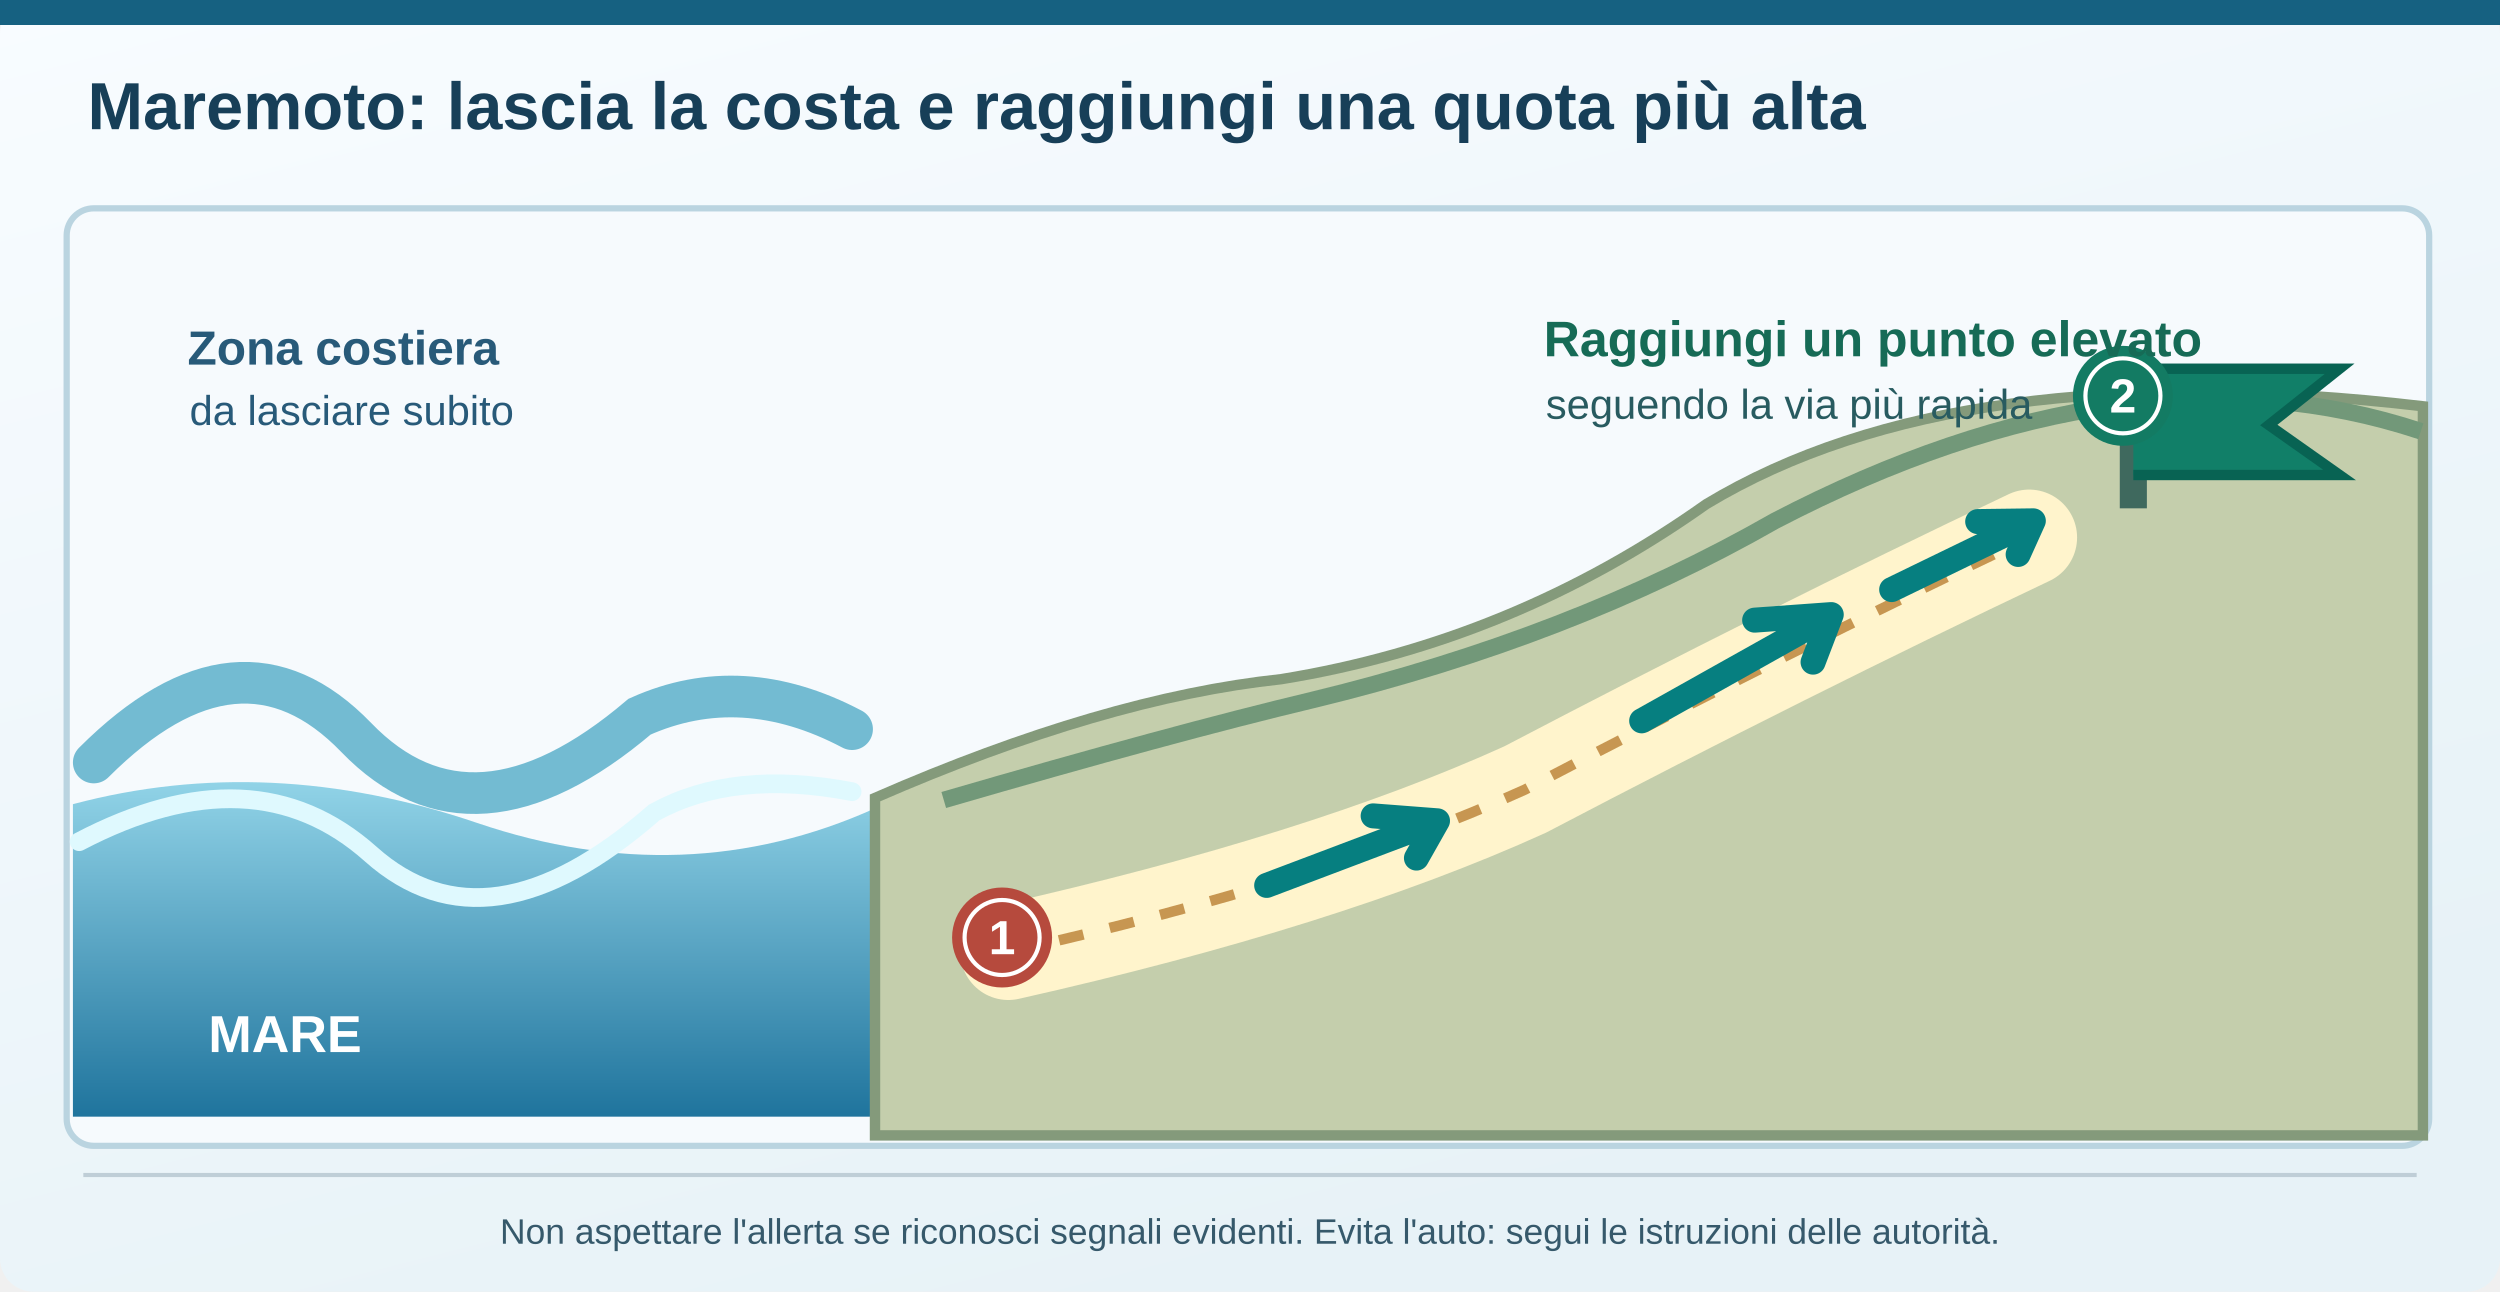
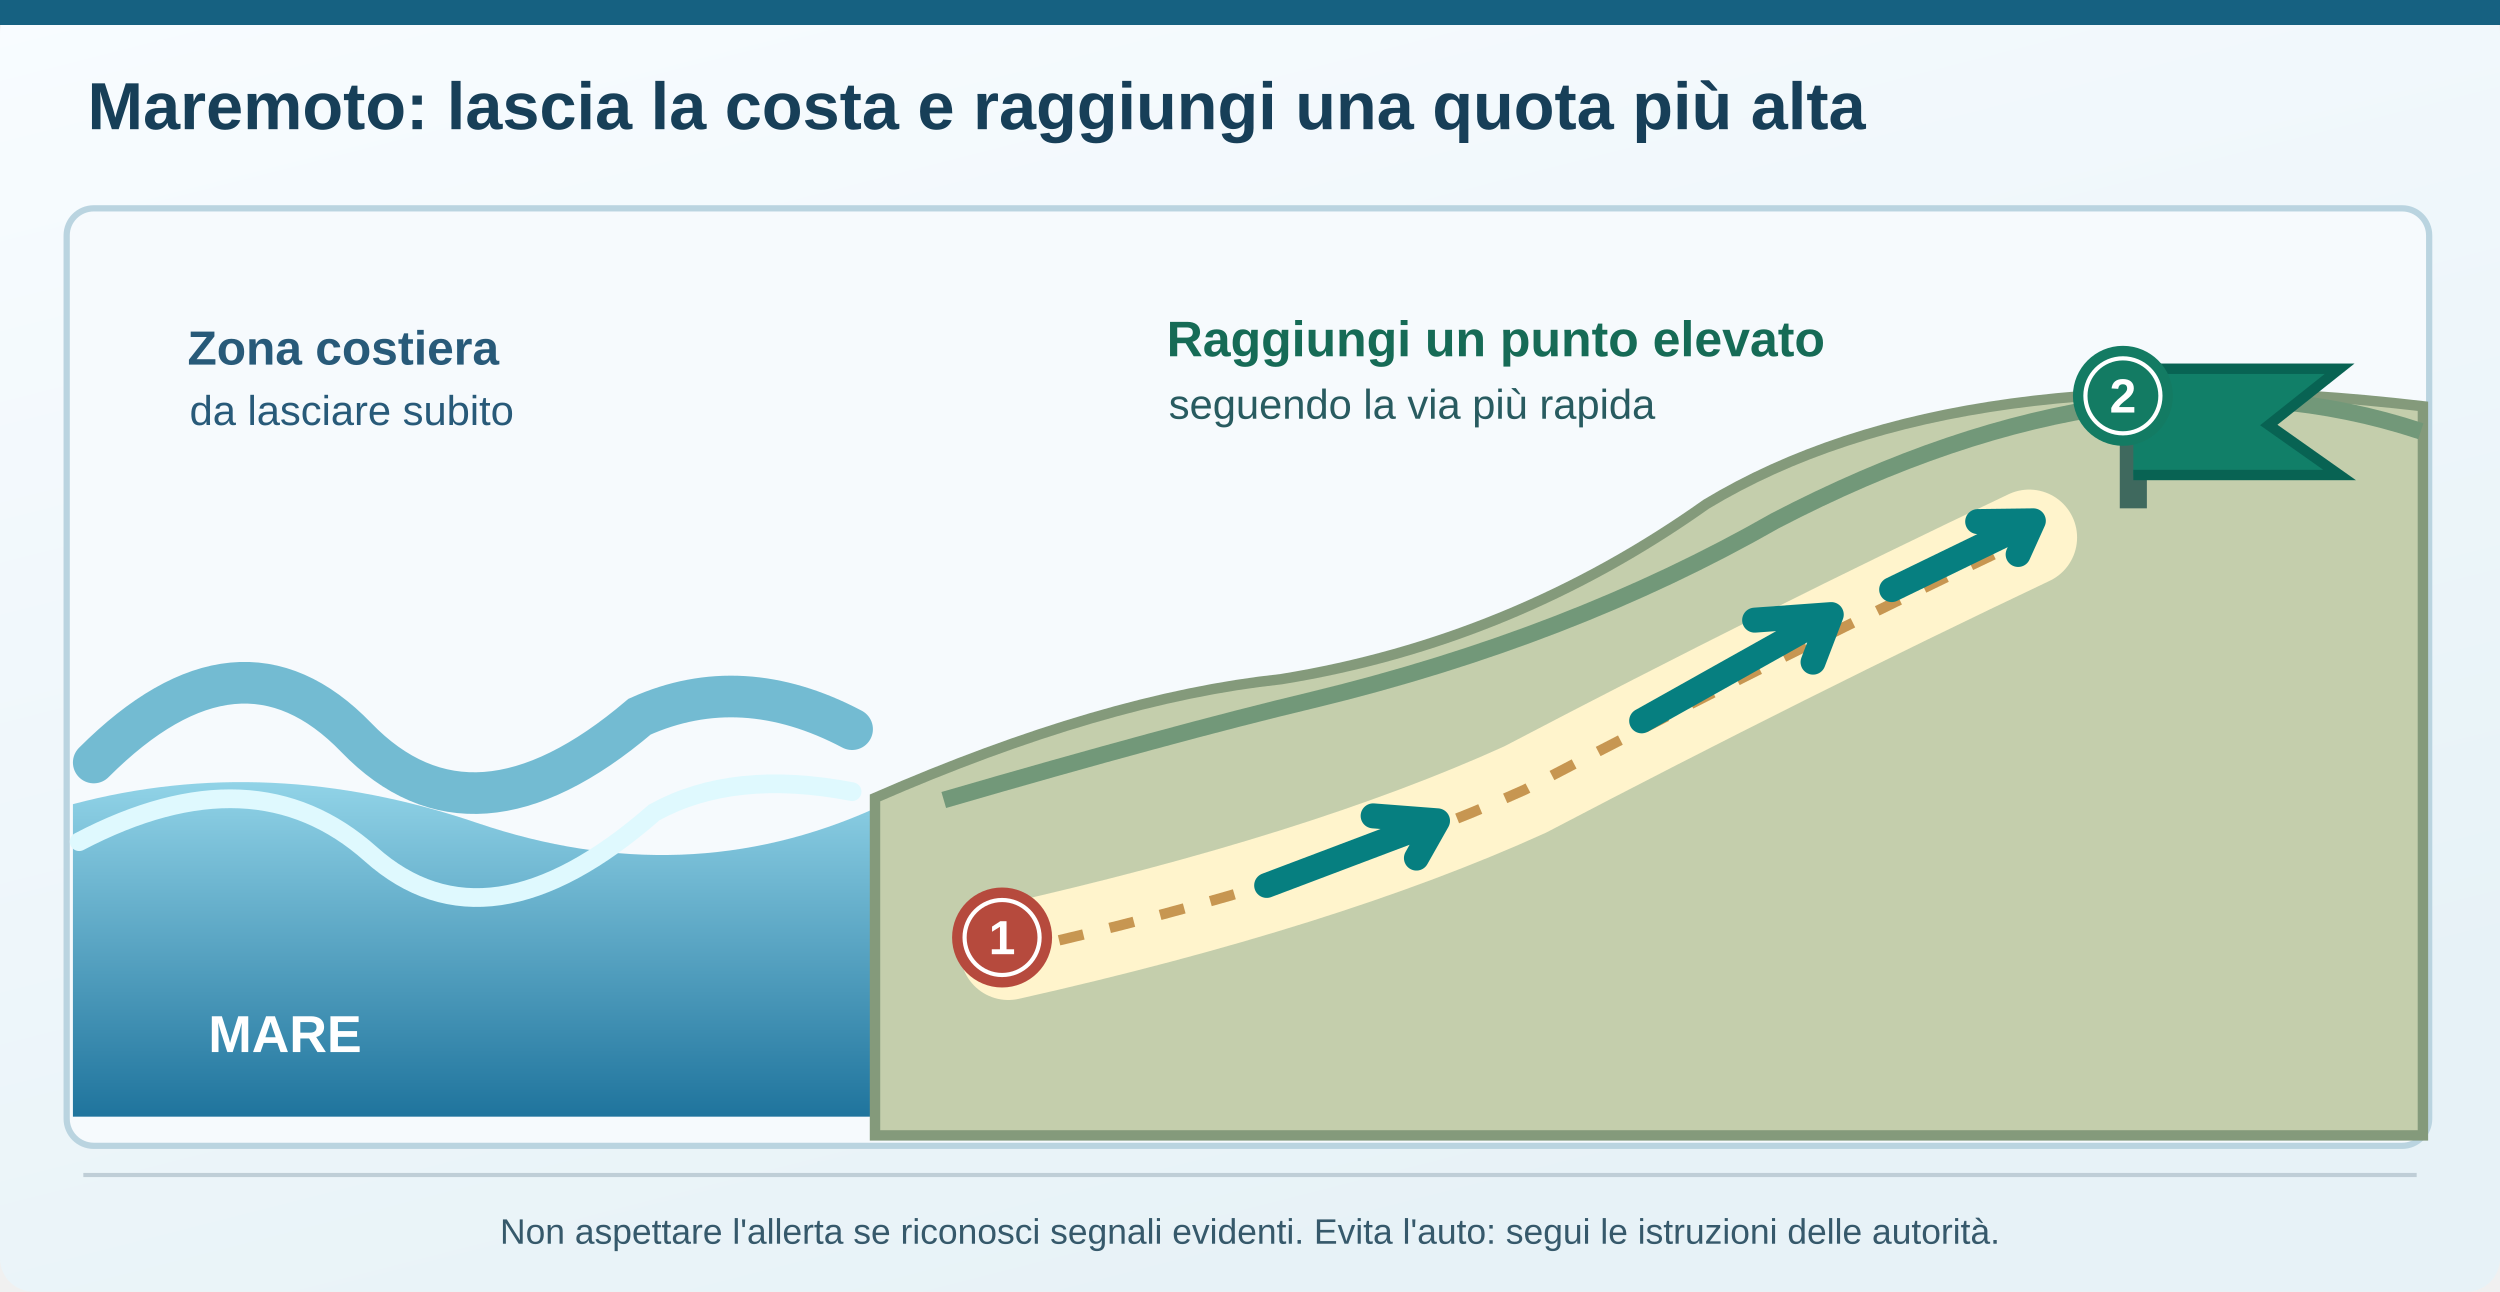
<svg xmlns="http://www.w3.org/2000/svg" width="1200" height="620" viewBox="0 0 1200 620" role="img" aria-labelledby="title desc">
  <defs>
    <linearGradient id="wash" x1="0" y1="0" x2=".5" y2="1">
      <stop stop-color="#f8fcff" />
      <stop offset="1" stop-color="#e7f2f7" />
    </linearGradient>
    <linearGradient id="sea" x1="0" y1="0" x2="0" y2="1">
      <stop stop-color="#91d3e7" />
      <stop offset="1" stop-color="#1f749d" />
    </linearGradient>
    <linearGradient id="glass" x1="0" y1="0" x2="1" y2="1">
      <stop stop-color="#d3eff6" />
      <stop offset="1" stop-color="#72b7d0" />
    </linearGradient>
  </defs>
  <rect width="1200" height="620" rx="16" fill="url(#wash)" />
  <rect width="1200" height="12" fill="#166181" />
  <text x="42" y="62" font-family="Arial,Helvetica,sans-serif" font-size="32" font-weight="700" fill="#173f58" text-anchor="start">Maremoto: lascia la costa e raggiungi una quota più alta</text>
  <rect x="32" y="100" width="1134" height="450" rx="13" fill="#f6fafd" stroke="#bad4e0" stroke-width="3" />
  <path d="M35 386 Q129 361 229 395 T420 388 L420 536 H35Z" fill="url(#sea)" />
  <path d="M45 366 Q115 296 171 354 T307 344 Q356 322 409 350" fill="none" stroke="#73bbd2" stroke-width="20" stroke-linecap="round" />
  <path d="M38 404 Q122 360 178 410 T314 390 Q352 369 409 380" fill="none" stroke="#dff9fe" stroke-width="9" stroke-linecap="round" />
  <path d="M420 383 Q530 335 615 326 Q726 308 819 242 Q940 169 1163 195 V545 H420Z" fill="#c4ceac" stroke="#849a7b" stroke-width="5" />
  <path d="M453 384 Q563 352 630 336 Q754 306 852 250 Q1023 161 1162 207" fill="none" stroke="#729879" stroke-width="8" />
  <path d="M484 457 Q635 423 732 379 Q858 313 974 258" fill="none" stroke="#fff4cc" stroke-width="46" stroke-linecap="round" />
  <path d="M484 457 Q635 423 732 379 Q858 313 974 258" fill="none" stroke="#c79651" stroke-width="5" stroke-dasharray="12 13" />
  <path d="M608 425 l82 -31 m-30.89 -2.38 l30.89 2.38 l-10.11 17.88" fill="none" stroke="#067f80" stroke-width="12" stroke-linecap="round" stroke-linejoin="round" />
  <path d="M788 346 l91 -51 m-36.77 2.67 l36.77 -2.67 l-8.73 22.83" fill="none" stroke="#067f80" stroke-width="12" stroke-linecap="round" stroke-linejoin="round" />
  <path d="M908 283 l68 -33 m-26.71 0.36 l26.71 -0.36 l-7.29 16.14" fill="none" stroke="#067f80" stroke-width="12" stroke-linecap="round" stroke-linejoin="round" />
  <g transform="translate(1024 197)">
    <path d="M0 47 V-24" stroke="#3f695e" stroke-width="13" />
    <path d="M0 -20 H99 L65 7 L99 31 H0" fill="#117f68" stroke="#086353" stroke-width="5" />
  </g>
  <circle cx="481" cy="450" r="24" fill="#b64a3d" />
  <circle cx="481" cy="450" r="18" stroke="white" fill="none" stroke-width="2" />
  <text x="481" y="458" font-family="Arial,Helvetica,sans-serif" font-size="23" font-weight="700" fill="white" text-anchor="middle">1</text>
  <circle cx="1019" cy="190" r="24" fill="#137b63" />
  <circle cx="1019" cy="190" r="18" stroke="white" fill="none" stroke-width="2" />
  <text x="1019" y="198" font-family="Arial,Helvetica,sans-serif" font-size="23" font-weight="700" fill="white" text-anchor="middle">2</text>
  <text x="90" y="175" font-family="Arial,Helvetica,sans-serif" font-size="23" font-weight="700" fill="#285a79" text-anchor="start">Zona costiera</text>
  <text x="91" y="204" font-family="Arial,Helvetica,sans-serif" font-size="20" font-weight="400" fill="#285a79" text-anchor="start">da lasciare subito</text>
-   <text x="741" y="171" font-family="Arial,Helvetica,sans-serif" font-size="24" font-weight="700" fill="#166b56" text-anchor="start">Raggiungi un punto elevato</text>
-   <text x="742" y="201" font-family="Arial,Helvetica,sans-serif" font-size="20" font-weight="400" fill="#285b60" text-anchor="start">seguendo la via più rapida</text>
+   <text x="560" y="171" font-family="Arial,Helvetica,sans-serif" font-size="24" font-weight="700" fill="#166b56" text-anchor="start">Raggiungi un punto elevato</text>
+   <text x="561" y="201" font-family="Arial,Helvetica,sans-serif" font-size="20" font-weight="400" fill="#285b60" text-anchor="start">seguendo la via più rapida</text>
  <text x="100" y="505" font-family="Arial,Helvetica,sans-serif" font-size="25" font-weight="700" fill="white" text-anchor="start">MARE</text>
  <path d="M40 564 H1160" stroke="#bfced7" stroke-width="2" />
  <text x="600" y="597" font-family="Arial,Helvetica,sans-serif" font-size="17" font-weight="400" fill="#36596b" text-anchor="middle">Non aspettare l'allerta se riconosci segnali evidenti. Evita l'auto: segui le istruzioni delle autorità.</text>
</svg>
